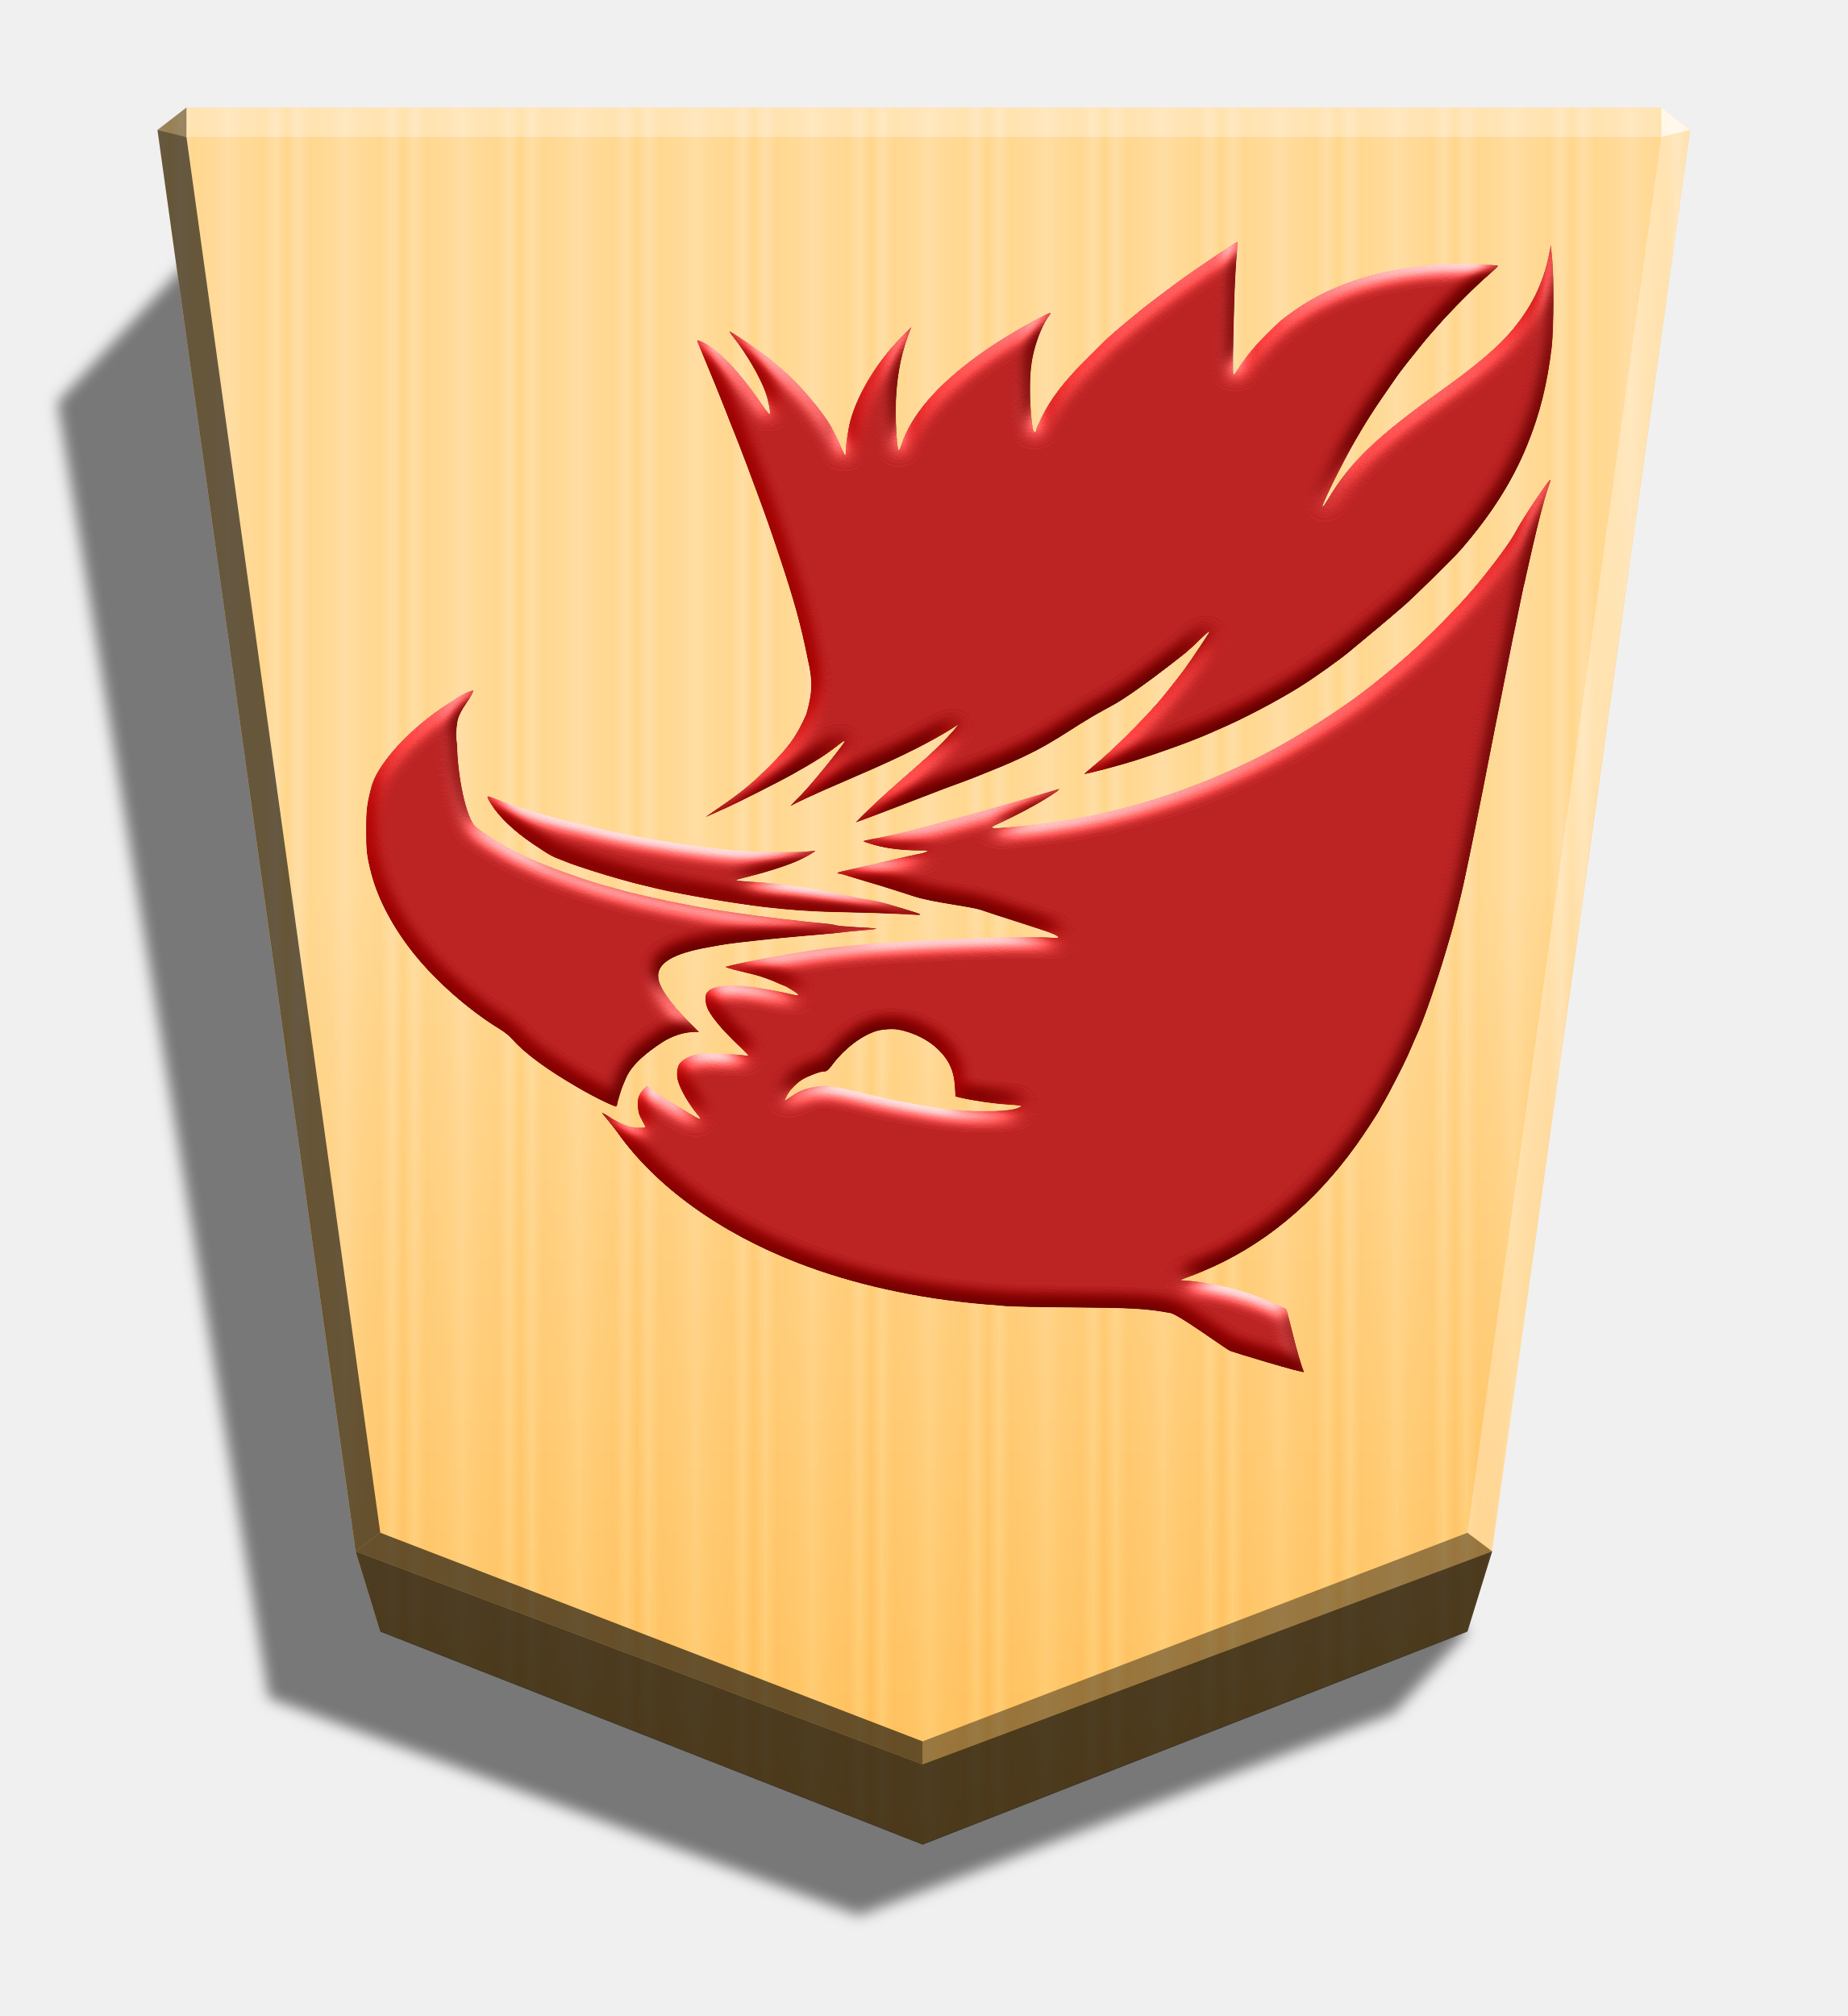
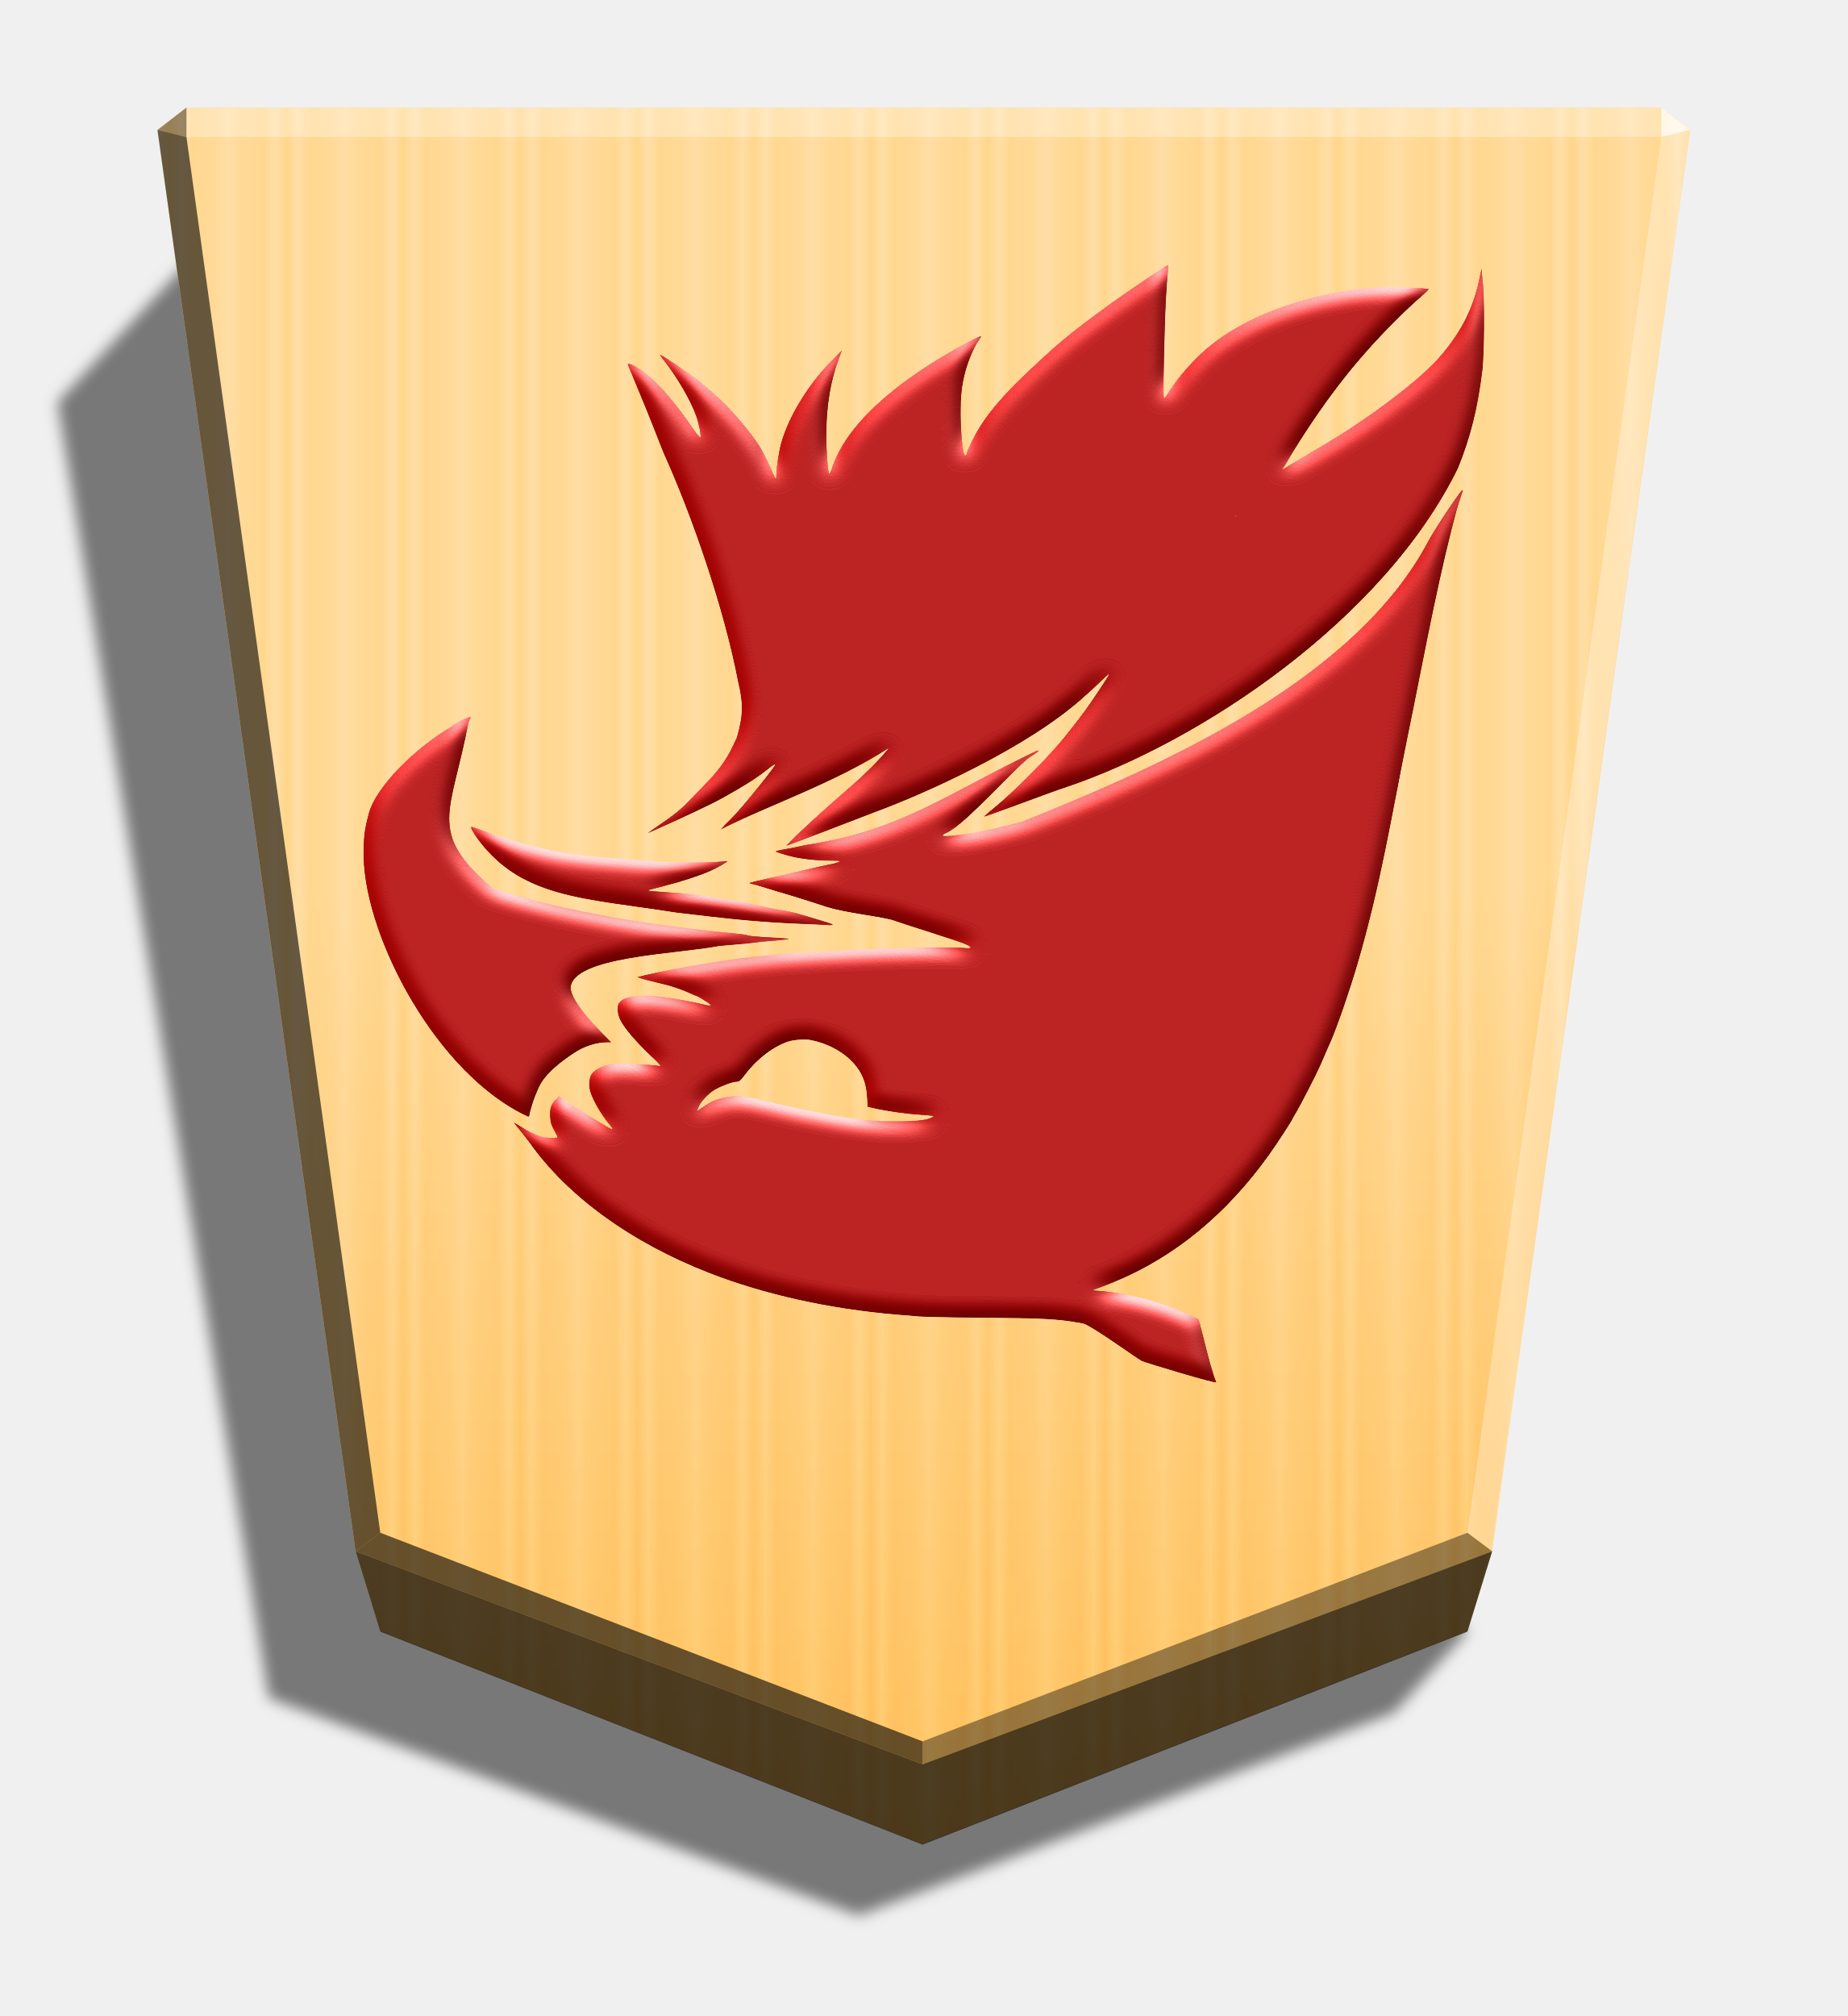
<svg xmlns="http://www.w3.org/2000/svg" width="498.898" height="544.252" viewBox="0 0 1320 1440" version="1.1" id="svg73892">
  <style id="style73796">.B{color-interpolation-filters:sRGB}.C{fill-opacity:.98}</style>
  <defs id="defs73842">
    <linearGradient id="A" x1="-1430.769" y1="-77.47" x2="-1409.955" y2="-77.47" spreadMethod="reflect" gradientUnits="userSpaceOnUse">
      <stop offset="0" stop-color="#ffd285" id="stop73798" />
      <stop offset=".232" stop-color="#ffcd79" id="stop73800" />
      <stop offset=".616" stop-color="#ffca73" id="stop73802" />
      <stop offset=".808" stop-color="#ffd386" id="stop73804" />
      <stop offset="1" stop-color="#ffc86e" id="stop73806" />
    </linearGradient>
    <filter id="B" x="-0.012" y="-0.01" width="1.023" height="1.02" class="B">
      <feGaussianBlur stdDeviation="2.441" id="feGaussianBlur73809" />
    </filter>
    <linearGradient id="C" x1="-904.556" y1="-406.052" x2="-904.556" y2="184.159" gradientUnits="userSpaceOnUse">
      <stop offset="0" id="stop73812" />
      <stop offset=".604" stop-color="#fff" id="stop73814" />
    </linearGradient>
    <filter style="color-interpolation-filters:sRGB;" id="filter2484" x="-0.053" y="-0.047" width="1.105" height="1.093">
      <feGaussianBlur stdDeviation="6" in="SourceGraphic" result="result0" id="feGaussianBlur2466" />
      <feDiffuseLighting lighting-color="rgb(255,255,255)" diffuseConstant="1" surfaceScale="4" result="result5" id="feDiffuseLighting2470">
        <feDistantLight elevation="45" azimuth="235" id="feDistantLight2468" />
      </feDiffuseLighting>
      <feComposite k1="1.4" in2="SourceGraphic" in="result5" result="fbSourceGraphic" operator="arithmetic" id="feComposite2472" />
      <feGaussianBlur result="result0" in="fbSourceGraphic" stdDeviation="6" id="feGaussianBlur2474" />
      <feSpecularLighting specularExponent="25" specularConstant="1" surfaceScale="4" lighting-color="rgb(255,255,255)" result="result1" in="result0" id="feSpecularLighting2478">
        <feDistantLight azimuth="235" elevation="45" id="feDistantLight2476" />
      </feSpecularLighting>
      <feComposite k3="1" k2="1" operator="arithmetic" in="fbSourceGraphic" in2="result1" result="result4" id="feComposite2480" />
      <feComposite operator="in" result="result2" in2="SourceGraphic" in="result4" id="feComposite2482" />
    </filter>
-     <filter style="color-interpolation-filters:sRGB;" id="filter3994" x="-0.034" y="-0.036" width="1.068" height="1.071">
-       <feGaussianBlur stdDeviation="6" in="SourceGraphic" result="result0" id="feGaussianBlur3976" />
-       <feDiffuseLighting lighting-color="rgb(255,255,255)" diffuseConstant="1" surfaceScale="4" result="result5" id="feDiffuseLighting3980">
-         <feDistantLight elevation="45" azimuth="235" id="feDistantLight3978" />
+     <filter style="color-interpolation-filters:sRGB;" id="filter2462" x="-0.036" y="-0.036" width="1.072" height="1.072">
+       <feGaussianBlur stdDeviation="6" in="SourceGraphic" result="result0" id="feGaussianBlur2444" />
+       <feDiffuseLighting lighting-color="rgb(255,255,255)" diffuseConstant="1" surfaceScale="4" result="result5" id="feDiffuseLighting2448">
+         <feDistantLight elevation="45" azimuth="235" id="feDistantLight2446" />
      </feDiffuseLighting>
-       <feComposite k1="1.4" in2="SourceGraphic" in="result5" result="fbSourceGraphic" operator="arithmetic" id="feComposite3982" />
-       <feGaussianBlur result="result0" in="fbSourceGraphic" stdDeviation="6" id="feGaussianBlur3984" />
-       <feSpecularLighting specularExponent="25" specularConstant="1" surfaceScale="4" lighting-color="rgb(255,255,255)" result="result1" in="result0" id="feSpecularLighting3988">
-         <feDistantLight azimuth="280" elevation="45" id="feDistantLight3986" />
+       <feComposite k1="1.4" in2="SourceGraphic" in="result5" result="fbSourceGraphic" operator="arithmetic" id="feComposite2450" />
+       <feGaussianBlur result="result0" in="fbSourceGraphic" stdDeviation="6" id="feGaussianBlur2452" />
+       <feSpecularLighting specularExponent="25" specularConstant="1" surfaceScale="4" lighting-color="rgb(255,255,255)" result="result1" in="result0" id="feSpecularLighting2456">
+         <feDistantLight azimuth="280" elevation="45" id="feDistantLight2454" />
      </feSpecularLighting>
-       <feComposite k3="1" k2="1" operator="arithmetic" in="fbSourceGraphic" in2="result1" result="result4" id="feComposite3990" />
-       <feComposite operator="in" result="result2" in2="SourceGraphic" in="result4" id="feComposite3992" />
+       <feComposite k3="1" k2="1" operator="arithmetic" in="fbSourceGraphic" in2="result1" result="result4" id="feComposite2458" />
+       <feComposite operator="in" result="result2" in2="SourceGraphic" in="result4" id="feComposite2460" />
    </filter>
  </defs>
  <path style="mix-blend-mode:multiply" d="M-2699.281 228.709l26.181 28.949 190.592 72.165 210.264-77.468 75.234-461.629-45.894-49.39z" transform="matrix(-2.0051 0 0 2.0051 -4364.078 706.8231)" opacity=".5" filter="url(#B)" id="path73844" />
  <path d="M-1220.221-390.88l-194.139 75.893-8.809 28.459-70.567 506.333 10.349 7.986h525.404l10.348-7.986-70.567-506.333-8.809-28.459z" fill="url(#A)" transform="matrix(-2.0051 0 0 -2.0051 -1787.639 533.5419)" id="path73846" />
  <path d="M-904.556-434.511l-194.139 75.893-8.809 31.887-70.567 502.905 10.349 7.986h525.404l10.349-7.986-70.567-502.905-8.809-31.887z" opacity=".25" fill="url(#C)" transform="matrix(-2.0051 0 0 -2.0051 -1154.688 446.0546)" style="mix-blend-mode:overlay;filter:url(#filter2484)" id="path73848" />
  <path d="M133.204 97.854l.043-21.064-20.75 16.013 20.707 5.052zm932.803 1010.214l-17.664-13.248-389.274 149.021v16.402z" opacity=".4" id="path73850" />
  <path d="M253.993 1108.068l17.664-13.248 387.412 149.021v16.402z" opacity=".6" id="path73852" />
  <path d="M253.993 1108.068l17.664-13.248L133.204 97.854l-20.707-5.052z" opacity=".6" id="path73854" />
  <g fill="#fff" id="g73862">
    <path d="M1066.007 1108.068l-17.664-13.248 138.453-996.966 20.707-5.052z" opacity=".3" id="path73856" />
    <path d="M1186.796 97.854l-.043-21.064 20.75 16.013-20.707 5.052z" opacity=".8" id="path73858" />
    <path d="M1186.796 97.854H133.204l.043-21.064h1053.506l.043 21.064z" opacity=".3" id="path73860" />
  </g>
  <path d="M271.655 1165.416l-17.663-57.348 405.076 152.176 406.938-152.176-17.663 57.348-389.275 152.176-387.413-152.176z" opacity=".7" id="path73864" />
-   <path style="fill:#9b0000;fill-opacity:1;stroke-width:0.664;filter:url(#filter3994)" d="m 883.978,176.69 c -1.168,14.783 -1.753,24.473 -2.286,43.997 -0.813,28.119 -0.991,46.378 -0.533,46.871 0.21,0.212 1.524,-1.295 2.827,-3.477 5.56,-8.712 12.286,-16.982 20.493,-25.141 9.685,-9.685 10.673,-10.452 19.647,-16.878 28.758,-20.46 67.037,-31.975 111.57,-33.553 10.236,-0.381 33.258,0.533 34.575,1.295 0.33,0.199 -2.609,3.043 -6.533,6.444 -8.826,7.513 -26.658,25.398 -36.014,36.044 -3.825,4.348 -7.513,8.491 -8.164,9.365 -0.66,0.737 -3.477,4.13 -6.208,7.62 -2.827,3.477 -6.096,7.62 -7.513,9.365 -2.388,2.957 -7.404,9.581 -9.258,12.367 -0.584,0.762 -4.13,6.078 -8.054,11.638 -8.057,11.712 -12.642,18.89 -20.472,32.44 -9.146,15.817 -24.034,45.959 -23.162,46.827 0.165,0.164 1.753,-2.159 3.609,-5.138 16.304,-27.236 34.262,-44.431 82.316,-78.853 23.924,-17.137 39.039,-29.98 48.634,-41.305 14.351,-16.942 22.758,-33.901 26.976,-54.405 l 1.524,-7.287 0.94,9.263 c 1.448,13.162 1.168,51.162 -0.249,63.633 -3.172,26.571 -8.491,48.014 -17.503,70.067 -10.564,25.923 -25.502,49.498 -47.338,74.716 -5.016,5.791 -32.68,33.075 -40.531,39.966 -4.575,4.044 -14.877,12.758 -22.911,19.423 -8.057,6.66 -15.255,12.675 -16.053,13.355 -7.292,6.081 -24.61,18.451 -35.423,25.232 -16.129,10.124 -41,23.17 -57.434,30.175 -1.092,0.483 -4.13,1.753 -6.642,2.957 -13.19,5.768 -33.997,13.35 -53.796,19.624 -10.919,3.477 -36.109,10.124 -36.579,9.586 -0.128,-0.127 3.391,-3.259 7.838,-6.856 12.189,-10.02 32.084,-29.64 45.358,-44.822 3.261,-3.696 14.43,-17.826 18.489,-23.355 5.443,-7.513 17.699,-25.854 17.699,-26.671 0,-0.406 -3.043,2.286 -6.858,6.01 -3.693,3.693 -8.275,7.838 -10.124,9.365 -8.603,6.873 -37.447,29.272 -50.645,36.546 -2.159,1.168 -4.996,2.827 -6.297,3.477 -29.893,16.276 -34.935,24.445 -74.762,41.173 -20.914,8.443 -15.21,6.421 -40.546,15.7 -14.806,5.659 -63.063,24.437 -63.454,23.988 31.213,-31.828 54.116,-46.221 73.285,-69.678 -37.905,24.709 -88.849,42.017 -119.734,58.011 -0.33,0 1.092,-1.524 3.043,-3.609 1.956,-1.956 5.354,-5.217 7.287,-7.513 8.491,-9.152 28.945,-34.631 28.293,-35.283 -0.186,-0.184 -2.388,1.168 -4.923,3.261 -7.955,6.317 -16.038,11.488 -31.506,20.124 -10.025,5.659 -38.635,20.102 -48.065,24.359 -2.957,1.295 -7.292,3.261 -9.69,4.356 -2.388,1.092 -4.704,2.083 -4.923,2.083 -0.279,0 3.477,-2.738 8.387,-6.096 16.83,-11.435 24.877,-18.067 38.496,-31.732 11.224,-11.27 16.893,-18.88 22.037,-29.662 l 2.827,-6.01 c 4.755,-16.607 4.387,-24.773 1.016,-39.17 -4.923,-24.608 -9.68,-41.826 -20.074,-73.049 -6.297,-18.953 -10.234,-30.153 -16.581,-47.153 -2.609,-7.092 -5.646,-15.194 -6.66,-17.93 -1.88,-5.138 -8.925,-23.241 -9.909,-25.584 -0.33,-0.737 -3.172,-7.838 -6.297,-15.941 -3.172,-8.057 -8.712,-21.78 -12.403,-30.549 -3.609,-8.712 -6.731,-16.317 -6.947,-16.767 -0.991,-2.608 6.947,1.295 13.566,6.66 9.581,7.729 21.366,21.519 33.04,38.822 2.515,3.693 4.923,6.513 5.138,6.297 0.686,-0.686 -0.864,-9.146 -2.827,-14.742 -3.693,-10.897 -13.589,-28.058 -23.543,-40.609 -1.88,-2.286 -2.738,-3.914 -2.159,-3.696 3.172,1.219 27.641,18.189 30.328,21.041 0.185,0.19 2.957,2.515 6.076,5.138 13.073,10.998 29.175,29.732 36.414,42.392 1.524,2.827 4.26,8.28 6.01,12.301 1.753,4.044 3.261,7.513 3.609,7.62 0.217,0.216 0.406,-1.092 0.406,-3.043 0,-4.559 1.651,-15.591 3.261,-21.689 5.354,-19.746 19.893,-43.348 37.775,-61.049 l 6.01,-6.01 -2.286,6.226 c -5.86,15.532 -8.925,34.075 -8.925,54.405 -0.015,11.224 1.092,26.584 1.956,27.562 0.279,0.305 1.168,-1.448 1.956,-3.914 6.731,-20.955 25.571,-42.831 55.136,-64.096 8.821,-6.297 13.774,-9.581 26.411,-17.089 10.78,-6.444 24.658,-13.655 25.202,-13.109 0.179,0.178 -0.432,1.295 -1.295,2.515 -3.609,4.778 -7.62,13.98 -10.025,22.789 -2.609,9.69 -3.477,17.48 -3.391,31.21 0.062,11.499 1.448,26.345 2.609,28.219 0.61,0.94 1.651,0.185 1.651,-1.168 0,-0.61 1.651,-4.348 3.609,-8.387 6.876,-14.069 16.093,-26.093 33.584,-43.505 15.69,-15.624 13.922,-14.034 37.049,-33.258 3.825,-3.172 22.08,-16.959 30.414,-22.959 11.628,-8.387 38.179,-26.137 39.075,-26.137 0.23,0 0.279,1.651 0.102,3.825 z m 223.917,165.921 c 0,0.211 -0.864,3.043 -1.956,6.297 -2.083,6.078 -2.827,8.926 -5.987,21.11 -2.388,9.365 -7.186,30.014 -9.685,41.501 -0.61,2.827 -1.295,6.226 -1.753,7.62 -0.356,1.448 -1.168,5.646 -1.956,9.365 -0.737,3.609 -2.515,12.466 -4.044,19.594 -1.524,7.094 -2.957,14.285 -3.259,15.946 -0.305,1.651 -2.286,11.506 -4.356,21.905 -2.083,10.452 -4.892,24.889 -6.426,32.214 -1.448,7.292 -2.957,14.778 -3.261,16.607 -0.381,1.753 -1.88,9.365 -3.259,16.607 -2.827,14.536 -2.609,13.581 -5.126,25.898 -0.94,4.689 -2.388,12.062 -3.259,16.269 -1.88,9.365 -5.126,25.133 -7.953,38.179 -1.168,5.768 -7.953,32.605 -9.04,35.861 -0.356,1.092 -2.159,7.193 -4.044,13.612 -5.443,18.547 -14.42,44.681 -19.154,55.452 -0.33,0.737 -1.041,2.388 -1.6,3.609 -0.584,1.168 -1.753,4.13 -2.738,6.317 -0.94,2.286 -2.388,5.56 -3.172,7.292 -2.515,5.768 -14.11,28.367 -17,33.127 -1.524,2.515 -2.738,4.691 -2.738,4.783 0,0.762 -11.072,17.785 -16.825,25.832 -30.501,42.622 -67.648,73.104 -110.681,90.832 -4.9,2.083 -11.803,4.575 -15.276,5.883 39.04,2.515 66.668,16.474 75.531,20.658 1.6,3.259 7.729,32.714 12.794,45.117 0.483,1.448 -51.466,-14.254 -53.305,-15.232 -3.477,-1.753 -36.623,-25.906 -42.305,-26.897 -18.169,-3.259 -27.128,-3.693 -72.057,-4.044 -20.823,-0.135 -41.296,-0.584 -45.488,-0.94 -4.26,-0.406 -11.224,-1.041 -15.603,-1.295 -47.891,-4.13 -93.816,-14.29 -133.154,-29.554 -55.874,-21.694 -101.428,-54.624 -128.598,-92.967 -3.693,-5.217 -11.933,-14.635 -11.29,-14.635 0.236,0 5.431,3.043 6.66,3.914 2.388,1.753 7.955,4.465 12.598,5.987 3.261,1.092 11.76,1.448 11.76,0.533 0,-0.305 -1.092,-2.609 -2.515,-5.126 -2.083,-3.825 -2.515,-5.334 -2.738,-9.685 -0.356,-5.888 0.61,-8.491 4.26,-12.36 l 2.159,-2.286 5.212,3.693 c 2.827,2.083 9.909,6.642 15.814,10.236 18.517,11.405 19.317,11.737 14.656,6.208 -5.646,-6.759 -11.638,-17.158 -13.424,-23.251 -1.295,-4.465 -0.864,-9.914 1.092,-12.665 1.88,-2.608 6.226,-5.016 11.044,-6.426 3.172,-0.813 6.444,-0.94 16.525,-0.686 6.947,0.191 14.564,0.66 16.937,0.94 2.388,0.356 4.488,0.533 4.559,0.381 0.154,-0.153 -3.261,-3.693 -7.729,-7.838 -4.348,-4.13 -10.025,-10.124 -12.586,-13.114 -7.955,-9.474 -10.234,-13.828 -10.234,-19.482 0,-3.043 0.279,-3.825 1.956,-5.56 4.13,-4.13 16.19,-5.126 32.562,-2.827 9.146,1.295 19.512,3.261 27.106,5.016 4.348,1.092 4.996,1.041 4.26,-0.102 -0.432,-0.61 -8.603,-5.659 -9.147,-5.659 -0.145,0 -1.88,-0.686 -3.825,-1.524 -5.791,-2.609 -7.163,-3.172 -14.46,-5.56 -3.825,-1.168 -8.057,-2.083 -14.26,-3.609 -6.878,-1.6 -10.785,-3.043 -9.909,-3.172 10.668,-3.043 58.292,-12.172 85.312,-14.625 3.825,-0.356 8.057,-0.762 9.263,-0.94 3.609,-0.533 18.301,-1.524 38.192,-2.738 25.88,-1.448 85.235,-3.825 101.373,-2.388 5.212,0.483 4.778,-0.686 -1.295,-3.172 -4.923,-2.083 -42.239,-13.668 -49.592,-16.337 -7.838,-2.827 -34.392,-5.337 -48.528,-9.914 -7.62,-2.515 -14.694,-4.691 -15.603,-5.016 -0.94,-0.33 -4.348,-1.295 -7.62,-2.388 -3.259,-0.94 -9.909,-2.957 -14.613,-4.356 -4.778,-1.448 -10.124,-3.043 -11.869,-3.609 -1.753,-0.533 -3.693,-0.94 -4.13,-0.94 -0.533,0 -0.94,-0.248 -0.94,-0.584 0,-0.305 1.753,-0.864 3.825,-1.295 2.083,-0.432 11.588,-2.608 21.084,-4.783 24.089,-5.659 30.623,-7.076 34.205,-7.729 1.295,-0.242 3.261,-0.813 4.348,-1.295 1.753,-0.762 1.092,-0.864 -6.01,-0.864 -10.785,-0.035 -22.342,-1.448 -30.197,-3.693 -6.878,-1.956 -8.598,-2.608 -8.598,-3.043 0,-0.279 2.159,-0.813 4.778,-1.295 4.488,-0.737 7.404,-1.295 16.429,-3.261 9.263,-2.083 37.231,-9.474 57.785,-15.255 5.354,-1.448 11.156,-3.172 12.992,-3.609 1.88,-0.533 10.124,-2.957 18.258,-5.217 21.798,-6.426 25.989,-7.617 28.015,-8.275 3.391,-1.092 1.88,0.483 -4.704,4.691 -8.598,5.659 -25.532,14.712 -38.148,20.363 -4.996,2.286 -4.559,2.827 2.286,2.388 18.898,-1.092 52.783,-5.883 68.605,-9.586 1.448,-0.356 6.078,-1.295 10.234,-2.388 38.953,-8.824 84.123,-26.297 119.871,-46.12 23.858,-13.221 50.944,-31.092 67.821,-44.703 12.032,-9.685 18.677,-15.276 25.811,-21.646 14.242,-12.708 34.531,-33.301 44.91,-45.539 1.168,-1.448 2.388,-2.827 2.609,-3.043 0.229,-0.184 3.693,-4.348 7.615,-9.365 9.685,-12.149 17.879,-23.688 20.919,-29.58 4.465,-8.598 24.493,-38.518 24.493,-36.579 z M 625.984,736.586 c -10.678,3.477 -22.448,12.426 -30.623,23.216 -3.693,4.892 -4.559,5.659 -6.876,5.659 -2.609,0 -10.932,3.172 -15.316,5.768 -4.26,2.609 -9.263,7.844 -10.942,11.448 -0.61,1.295 -1.168,2.738 -1.448,3.043 -0.381,0.686 -0.483,0.737 5.354,-3.172 5.646,-3.825 10.025,-5.337 17.351,-6.426 7.612,-1.092 11.389,-0.533 33.336,4.691 10.124,2.515 15.199,3.609 19.266,4.356 33.518,6.759 46.9,8.491 65.746,8.491 13.988,0.036 22.642,-0.813 26.236,-2.738 l 1.651,-0.813 -1.651,-0.356 c -0.94,-0.192 -4.704,-0.533 -8.28,-0.737 -10.025,-0.61 -23.691,-2.609 -32.94,-4.691 l -4.348,-1.041 -0.406,-6.759 c -0.66,-11.62 -4.26,-19.416 -12.319,-27.149 -6.947,-6.642 -17.31,-11.76 -27.989,-13.82 -4.044,-0.737 -11.737,-0.249 -15.707,1.041 z M 338.095,493.72 c 0,0.279 -0.61,1.651 -1.448,3.172 -2.609,5.138 -9.037,11.755 -10.025,19.776 -0.94,7.404 -0.94,8.712 0,15.573 0.279,20.747 6.297,53.131 13.815,58.784 18.781,14.039 41.478,25.06 74.149,35.992 7.094,2.388 14.501,4.691 16.492,5.217 1.956,0.533 6.513,1.6 9.909,2.738 20.719,5.659 54.68,12.634 75.379,15.649 2.159,0.33 7.094,1.092 10.96,1.6 15.883,2.388 44.367,5.771 64.754,7.617 4.044,0.381 4.778,1.168 8.821,1.524 4.044,0.381 11.4,0.864 16.408,1.092 4.996,0.236 8.926,0.66 8.821,0.914 -0.166,0.279 -2.738,0.686 -5.791,0.914 -3.043,0.235 -8.598,0.711 -12.454,1.092 -3.825,0.356 -6.444,0.813 -12.824,1.448 -6.444,0.584 -14.76,1.295 -18.585,1.6 -3.825,0.381 -11.745,1.092 -17.592,1.6 -5.86,0.584 -13.01,1.295 -15.941,1.6 -2.957,0.356 -9.146,1.092 -13.947,1.6 -8.608,1.041 -10.124,1.168 -22.25,3.391 -26.071,4.574 -37.536,11.448 -36.362,21.846 0.762,6.856 8.057,17.394 21.156,30.732 l 7.958,8.057 h -3.261 c -7.62,0 -16.591,2.957 -23.807,7.838 -7.729,5.217 -20.477,14.145 -25.103,25.001 -0.991,2.388 -2.083,4.895 -2.388,5.659 -1.168,2.827 -3.914,11.839 -3.914,13.046 0,0.686 -0.432,1.448 -0.94,1.6 -0.991,0.381 -15.111,-6.314 -26.828,-13.19 -22.146,-12.774 -38.062,-24.427 -46.979,-34.401 -2.388,-2.738 -5.865,-5.56 -9.474,-7.729 -21.735,-13.284 -45.379,-34.031 -61.157,-53.698 -14.808,-18.458 -25.615,-38.757 -30.397,-57.084 -3.261,-12.621 -3.693,-16.411 -3.693,-31.21 0,-14.755 0.483,-18.763 3.693,-30.962 5.138,-19.588 34.218,-47.621 58.704,-61.865 5.354,-4.26 14.216,-7.955 14.216,-6.871 z m 11.161,75.117 c 0.584,0.173 1.88,0.686 2.957,1.092 26.976,10.348 50.468,15.933 68.728,20.038 20.828,5.659 48.658,10.236 67.324,13.025 16.205,2.515 29.436,3.914 43.534,5.016 11.346,0.813 39.4,0.864 45.778,0.052 2.515,-0.33 4.778,-0.483 4.923,-0.356 0.483,0.432 -6.878,4.691 -12.19,7.076 -7.513,3.393 -21.582,7.953 -32.875,10.78 -10.965,2.827 -11.582,2.957 -11.219,3.261 0.147,0.141 5.431,0.61 11.885,1.041 11.435,0.737 25.049,2.159 32.875,3.391 12.159,1.956 29.136,5.016 35.862,6.642 14.585,3.477 17.59,2.827 28.51,6.096 20.218,5.987 22.565,6.759 22.21,7.292 -0.179,0.305 -1.88,0.406 -3.825,0.231 -1.88,-0.161 -10.34,-0.61 -18.755,-0.914 -34.097,-1.448 -51.51,-0.227 -89.526,-4.691 -22.342,-2.738 -57.98,-8.712 -77.121,-13.307 -12.301,-2.957 -14.689,-3.477 -25.898,-6.642 -10.785,-2.957 -30.84,-9.365 -35.536,-11.273 -1.092,-0.432 -2.609,-1.092 -3.261,-1.295 -9.037,-3.609 -7.612,-2.159 -22.764,-12.329 -13.706,-9.263 -24.145,-19.164 -30.015,-28.519 -3.043,-4.783 -3.391,-6.208 -1.651,-5.659 z" id="path51227-9" />
+   <path style="fill:#9b0000;fill-opacity:1;stroke-width:0.664;filter:url(#filter2462)" d="m 834.389,193.345 c -1.168,14.783 -1.753,24.473 -2.286,43.997 -0.813,28.119 -0.991,46.378 -0.533,46.871 0.211,0.212 1.524,-1.295 2.827,-3.477 5.56,-8.712 12.286,-16.983 20.493,-25.141 32.452,-33.087 91.196,-48.664 131.217,-50.432 10.236,-0.381 33.258,0.533 34.575,1.295 0.33,0.199 -2.608,3.043 -6.533,6.444 -8.826,7.513 -26.658,25.398 -36.014,36.044 -3.825,4.348 -7.513,8.491 -8.164,9.365 -19.378,22.644 -38.578,51.111 -51.506,73.431 -9.146,15.817 -37.13,36.605 -36.258,37.473 0.165,0.164 1.753,-2.159 3.609,-5.138 16.304,-27.236 47.358,-35.077 95.412,-69.499 23.924,-17.137 39.039,-29.98 48.634,-41.305 14.351,-16.942 22.758,-33.901 26.976,-54.405 l 1.524,-7.287 0.94,9.263 c 1.448,13.162 1.168,51.162 -0.249,63.633 -3.172,26.572 -8.491,48.014 -17.503,70.067 -52.934,108.066 -183.797,195.485 -279.893,227.787 -10.919,3.477 -58.326,21.582 -58.796,21.044 -0.128,-0.127 3.391,-3.259 7.838,-6.855 12.189,-10.02 32.084,-29.641 45.358,-44.822 3.261,-3.696 14.43,-17.826 18.489,-23.355 5.443,-7.513 17.699,-25.854 17.699,-26.671 0,-0.406 -3.043,2.286 -6.858,6.01 -3.693,3.693 -8.275,7.838 -10.124,9.365 -40.843,37.455 -116.933,70.886 -150.267,83.098 -14.806,5.659 -63.063,24.437 -63.454,23.988 31.213,-31.828 54.116,-46.221 73.285,-69.679 -37.905,24.709 -88.849,42.017 -119.734,58.011 -0.33,0 1.092,-1.524 3.043,-3.609 1.956,-1.956 5.354,-5.217 7.287,-7.513 8.491,-9.152 28.945,-34.631 28.293,-35.283 -0.186,-0.184 -2.388,1.168 -4.923,3.261 -7.955,6.317 -16.038,11.488 -31.506,20.124 -10.025,5.659 -30.45,14.956 -39.88,19.213 -2.957,1.295 -7.292,3.261 -9.69,4.356 -2.388,1.092 -4.704,2.083 -4.923,2.083 -0.279,0 3.477,-2.738 8.387,-6.096 16.83,-11.435 16.69,-12.921 30.311,-26.587 11.224,-11.27 16.893,-18.88 22.037,-29.662 l 2.827,-6.01 c 4.755,-16.607 4.386,-24.773 1.016,-39.169 -10.257,-53.748 -33.236,-119.485 -53.223,-163.715 -0.33,-0.737 -3.172,-7.838 -6.297,-15.941 -3.172,-8.057 -8.712,-21.78 -12.403,-30.549 -3.609,-8.712 -6.731,-16.317 -6.947,-16.767 -0.991,-2.608 6.947,1.295 13.566,6.66 9.581,7.729 21.366,21.519 33.04,38.822 2.515,3.693 4.923,6.513 5.138,6.297 0.686,-0.686 -0.864,-9.146 -2.827,-14.742 -3.693,-10.897 -13.589,-28.058 -23.543,-40.609 -1.88,-2.286 -2.738,-3.914 -2.159,-3.696 3.172,1.219 27.641,18.189 30.328,21.041 0.185,0.19 2.957,2.515 6.076,5.138 13.073,10.998 29.175,29.732 36.414,42.392 1.524,2.827 4.26,8.28 6.01,12.301 1.753,4.044 3.261,7.513 3.609,7.62 0.217,0.216 0.406,-1.092 0.406,-3.043 0,-4.559 1.651,-15.591 3.261,-21.689 5.354,-19.746 19.893,-43.348 37.775,-61.049 l 6.01,-6.01 -2.286,6.226 c -5.86,15.532 -8.926,34.075 -8.926,54.405 -0.015,11.224 1.092,26.584 1.956,27.562 0.279,0.305 1.168,-1.448 1.956,-3.914 6.731,-20.955 25.571,-42.83 55.136,-64.096 8.821,-6.297 13.774,-9.581 26.411,-17.089 10.78,-6.444 24.658,-13.655 25.202,-13.109 0.179,0.178 -0.432,1.295 -1.295,2.515 -3.609,4.778 -7.62,13.98 -10.025,22.789 -2.609,9.69 -3.477,17.48 -3.391,31.21 0.062,11.499 1.448,26.345 2.609,28.219 0.61,0.94 1.651,0.185 1.651,-1.168 0,-0.61 1.651,-4.348 3.609,-8.387 6.876,-14.069 16.093,-26.093 33.584,-43.505 26.666,-25.522 35.045,-32.792 67.463,-56.217 11.628,-8.387 38.179,-26.137 39.075,-26.137 0.23,0 0.279,1.651 0.102,3.825 z m 210.821,156.566 c 0,0.211 -0.864,3.043 -1.956,6.297 -2.083,6.078 -2.827,8.926 -5.987,21.11 -12.525,49.582 -22.103,102.962 -31.478,148.144 -11.308,55.364 -19.266,106.257 -35.941,163.032 -5.443,18.547 -14.42,44.681 -19.154,55.452 -0.33,0.737 -1.041,2.388 -1.6,3.609 -0.584,1.168 -1.753,4.13 -2.738,6.317 -0.94,2.286 -2.388,5.56 -3.172,7.292 -2.515,5.768 -14.11,28.367 -17,33.127 -1.524,2.515 -2.738,4.691 -2.738,4.783 0,0.762 -11.072,17.785 -16.825,25.832 -30.501,42.622 -67.648,73.104 -110.681,90.832 -4.9,2.083 -11.803,4.575 -15.276,5.883 39.04,2.515 66.668,16.474 75.531,20.658 1.6,3.259 7.729,32.714 12.794,45.117 0.483,1.448 -51.466,-14.254 -53.305,-15.232 -3.477,-1.753 -36.623,-25.906 -42.305,-26.897 -18.169,-3.259 -27.128,-3.693 -72.057,-4.044 -20.823,-0.135 -41.296,-0.584 -45.488,-0.94 -4.26,-0.406 -11.224,-1.041 -15.603,-1.295 -47.891,-4.13 -93.816,-14.29 -133.154,-29.554 -55.874,-21.694 -101.428,-54.624 -128.598,-92.967 -3.693,-5.217 -11.933,-14.635 -11.29,-14.635 0.236,0 5.431,3.043 6.66,3.914 2.388,1.753 7.955,4.465 12.598,5.987 3.261,1.092 11.76,1.448 11.76,0.533 0,-0.305 -1.092,-2.609 -2.515,-5.126 -2.083,-3.825 -2.515,-5.334 -2.738,-9.685 -0.356,-5.888 0.61,-8.491 4.26,-12.36 l 2.159,-2.286 5.212,3.693 c 2.827,2.083 9.909,6.642 15.814,10.236 18.517,11.405 19.317,11.737 14.656,6.208 -5.646,-6.759 -11.638,-17.158 -13.424,-23.251 -1.295,-4.465 -0.864,-9.914 1.092,-12.664 1.88,-2.609 6.226,-5.016 11.044,-6.426 3.172,-0.813 6.444,-0.94 16.525,-0.686 6.947,0.191 14.564,0.66 16.937,0.94 2.388,0.356 4.488,0.533 4.559,0.381 0.154,-0.153 -3.261,-3.693 -7.729,-7.838 -4.348,-4.13 -10.025,-10.124 -12.586,-13.114 -7.955,-9.474 -10.234,-13.828 -10.234,-19.482 0,-3.043 0.279,-3.825 1.956,-5.56 4.13,-4.13 16.19,-5.126 32.562,-2.827 9.146,1.295 19.512,3.261 27.106,5.016 4.348,1.092 4.996,1.041 4.26,-0.102 -0.432,-0.61 -8.603,-5.659 -9.147,-5.659 -0.145,0 -1.88,-0.686 -3.825,-1.524 -5.791,-2.608 -7.163,-3.172 -14.46,-5.56 -3.825,-1.168 -8.057,-2.083 -14.26,-3.609 -6.878,-1.6 -10.785,-3.043 -9.909,-3.172 10.668,-3.043 58.292,-12.172 85.312,-14.625 3.825,-0.356 8.057,-0.762 9.263,-0.94 3.609,-0.533 18.301,-1.524 38.192,-2.738 25.88,-1.448 85.235,-3.825 101.373,-2.388 5.212,0.483 4.778,-0.686 -1.295,-3.172 -4.923,-2.083 -42.239,-13.668 -49.592,-16.337 -7.838,-2.827 -34.392,-5.337 -48.528,-9.914 -7.62,-2.515 -14.694,-4.691 -15.603,-5.016 -0.94,-0.33 -4.348,-1.295 -7.62,-2.388 -3.259,-0.94 -9.909,-2.957 -14.613,-4.356 -4.778,-1.448 -10.124,-3.043 -11.869,-3.609 -1.753,-0.533 -3.693,-0.94 -4.13,-0.94 -0.533,0 -0.94,-0.248 -0.94,-0.584 0,-0.305 1.753,-0.864 3.825,-1.295 2.083,-0.432 11.588,-2.609 21.084,-4.783 24.089,-5.659 30.623,-7.077 34.205,-7.729 1.295,-0.242 3.261,-0.813 4.348,-1.295 1.753,-0.762 1.092,-0.864 -6.01,-0.864 -10.785,-0.035 -22.342,-1.448 -30.197,-3.693 -6.878,-1.956 -8.598,-2.609 -8.598,-3.043 0,-0.279 2.159,-0.813 4.778,-1.295 4.488,-0.737 7.404,-1.295 16.429,-3.261 68.01,-10.048 102.639,-37.517 164.992,-67.203 3.391,-1.092 1.88,0.483 -4.704,4.691 -8.598,5.659 -46.112,47.92 -58.728,53.571 -4.996,2.286 -4.559,2.827 2.286,2.388 20.871,-2.159 34.218,-5.842 51.477,-10.338 101.371,-40.563 237.091,-100.975 289.555,-199.995 4.465,-8.598 24.493,-38.518 24.493,-36.579 z M 563.298,743.887 c -10.678,3.477 -22.448,12.426 -30.623,23.216 -3.693,4.892 -4.559,5.659 -6.876,5.659 -2.609,0 -10.932,3.172 -15.316,5.768 -4.26,2.609 -9.263,7.844 -10.942,11.448 -0.61,1.295 -1.168,2.738 -1.448,3.043 -0.381,0.686 -0.483,0.737 5.354,-3.172 5.646,-3.825 10.025,-5.337 17.351,-6.426 7.612,-1.092 11.389,-0.533 33.336,4.691 10.124,2.515 15.199,3.609 19.266,4.356 33.518,6.759 46.9,8.491 65.746,8.491 13.988,0.036 22.642,-0.813 26.236,-2.738 l 1.651,-0.813 -1.651,-0.356 c -0.94,-0.192 -4.704,-0.533 -8.28,-0.737 -10.025,-0.61 -23.691,-2.609 -32.94,-4.691 l -4.348,-1.041 -0.406,-6.759 c -0.66,-11.62 -4.26,-19.416 -12.319,-27.149 -6.947,-6.642 -17.31,-11.76 -27.988,-13.82 -4.044,-0.737 -11.737,-0.249 -15.707,1.041 z M 336.213,512.714 c 0,0.279 -0.61,1.651 -1.448,3.172 -12.042,64.746 -30.216,78.292 17.135,118.432 7.094,2.388 14.501,4.691 16.492,5.217 1.956,0.533 6.513,1.6 9.909,2.738 49.814,13.025 101.573,20.31 151.094,24.867 4.044,0.381 4.778,1.168 8.821,1.524 4.044,0.381 11.399,0.864 16.408,1.092 4.996,0.236 8.925,0.66 8.821,0.914 -0.166,0.279 -2.738,0.686 -5.791,0.914 -3.043,0.235 -8.598,0.711 -12.454,1.092 -3.825,0.356 -6.444,0.813 -12.825,1.448 -6.444,0.584 -14.76,1.295 -18.585,1.6 -30.24,5.939 -104.939,7.379 -106.092,30.038 0.762,6.855 8.057,17.394 21.156,30.731 l 7.958,8.057 h -3.261 c -7.62,0 -16.591,2.957 -23.807,7.838 -7.729,5.217 -20.477,14.145 -25.103,25.001 -0.991,2.388 -2.083,4.895 -2.388,5.659 -1.168,2.827 -3.914,11.839 -3.914,13.045 0,0.686 -0.432,1.448 -0.94,1.6 -65.026,-29.736 -116.445,-127.151 -117.724,-185.62 0,-14.755 0.483,-18.763 3.693,-30.962 5.138,-19.588 34.218,-47.621 58.704,-61.865 5.354,-4.26 14.216,-7.955 14.216,-6.871 z m 1.346,77.924 c 0.584,0.173 1.88,0.686 2.957,1.092 57.937,20.371 70.108,18.946 128.605,23.581 11.346,0.813 39.4,0.864 45.778,0.052 2.515,-0.33 4.778,-0.483 4.923,-0.356 0.483,0.432 -6.878,4.691 -12.189,7.077 -7.513,3.393 -21.582,7.953 -32.875,10.78 -10.965,2.827 -11.582,2.957 -11.219,3.261 0.147,0.14 5.431,0.61 11.885,1.041 11.435,0.737 25.049,2.159 32.875,3.391 12.159,1.956 29.136,5.016 35.862,6.642 14.585,3.477 17.59,2.827 28.51,6.096 20.218,5.987 22.565,6.759 22.21,7.292 -0.179,0.305 -1.88,0.406 -3.825,0.231 -1.88,-0.161 -10.34,-0.61 -18.755,-0.914 -34.097,-1.448 -50.849,-3.533 -88.864,-7.998 -66.414,-10.587 -112.803,-9.748 -144.273,-55.558 -3.043,-4.783 -3.391,-6.208 -1.651,-5.659 z" id="path51227" />
</svg>
